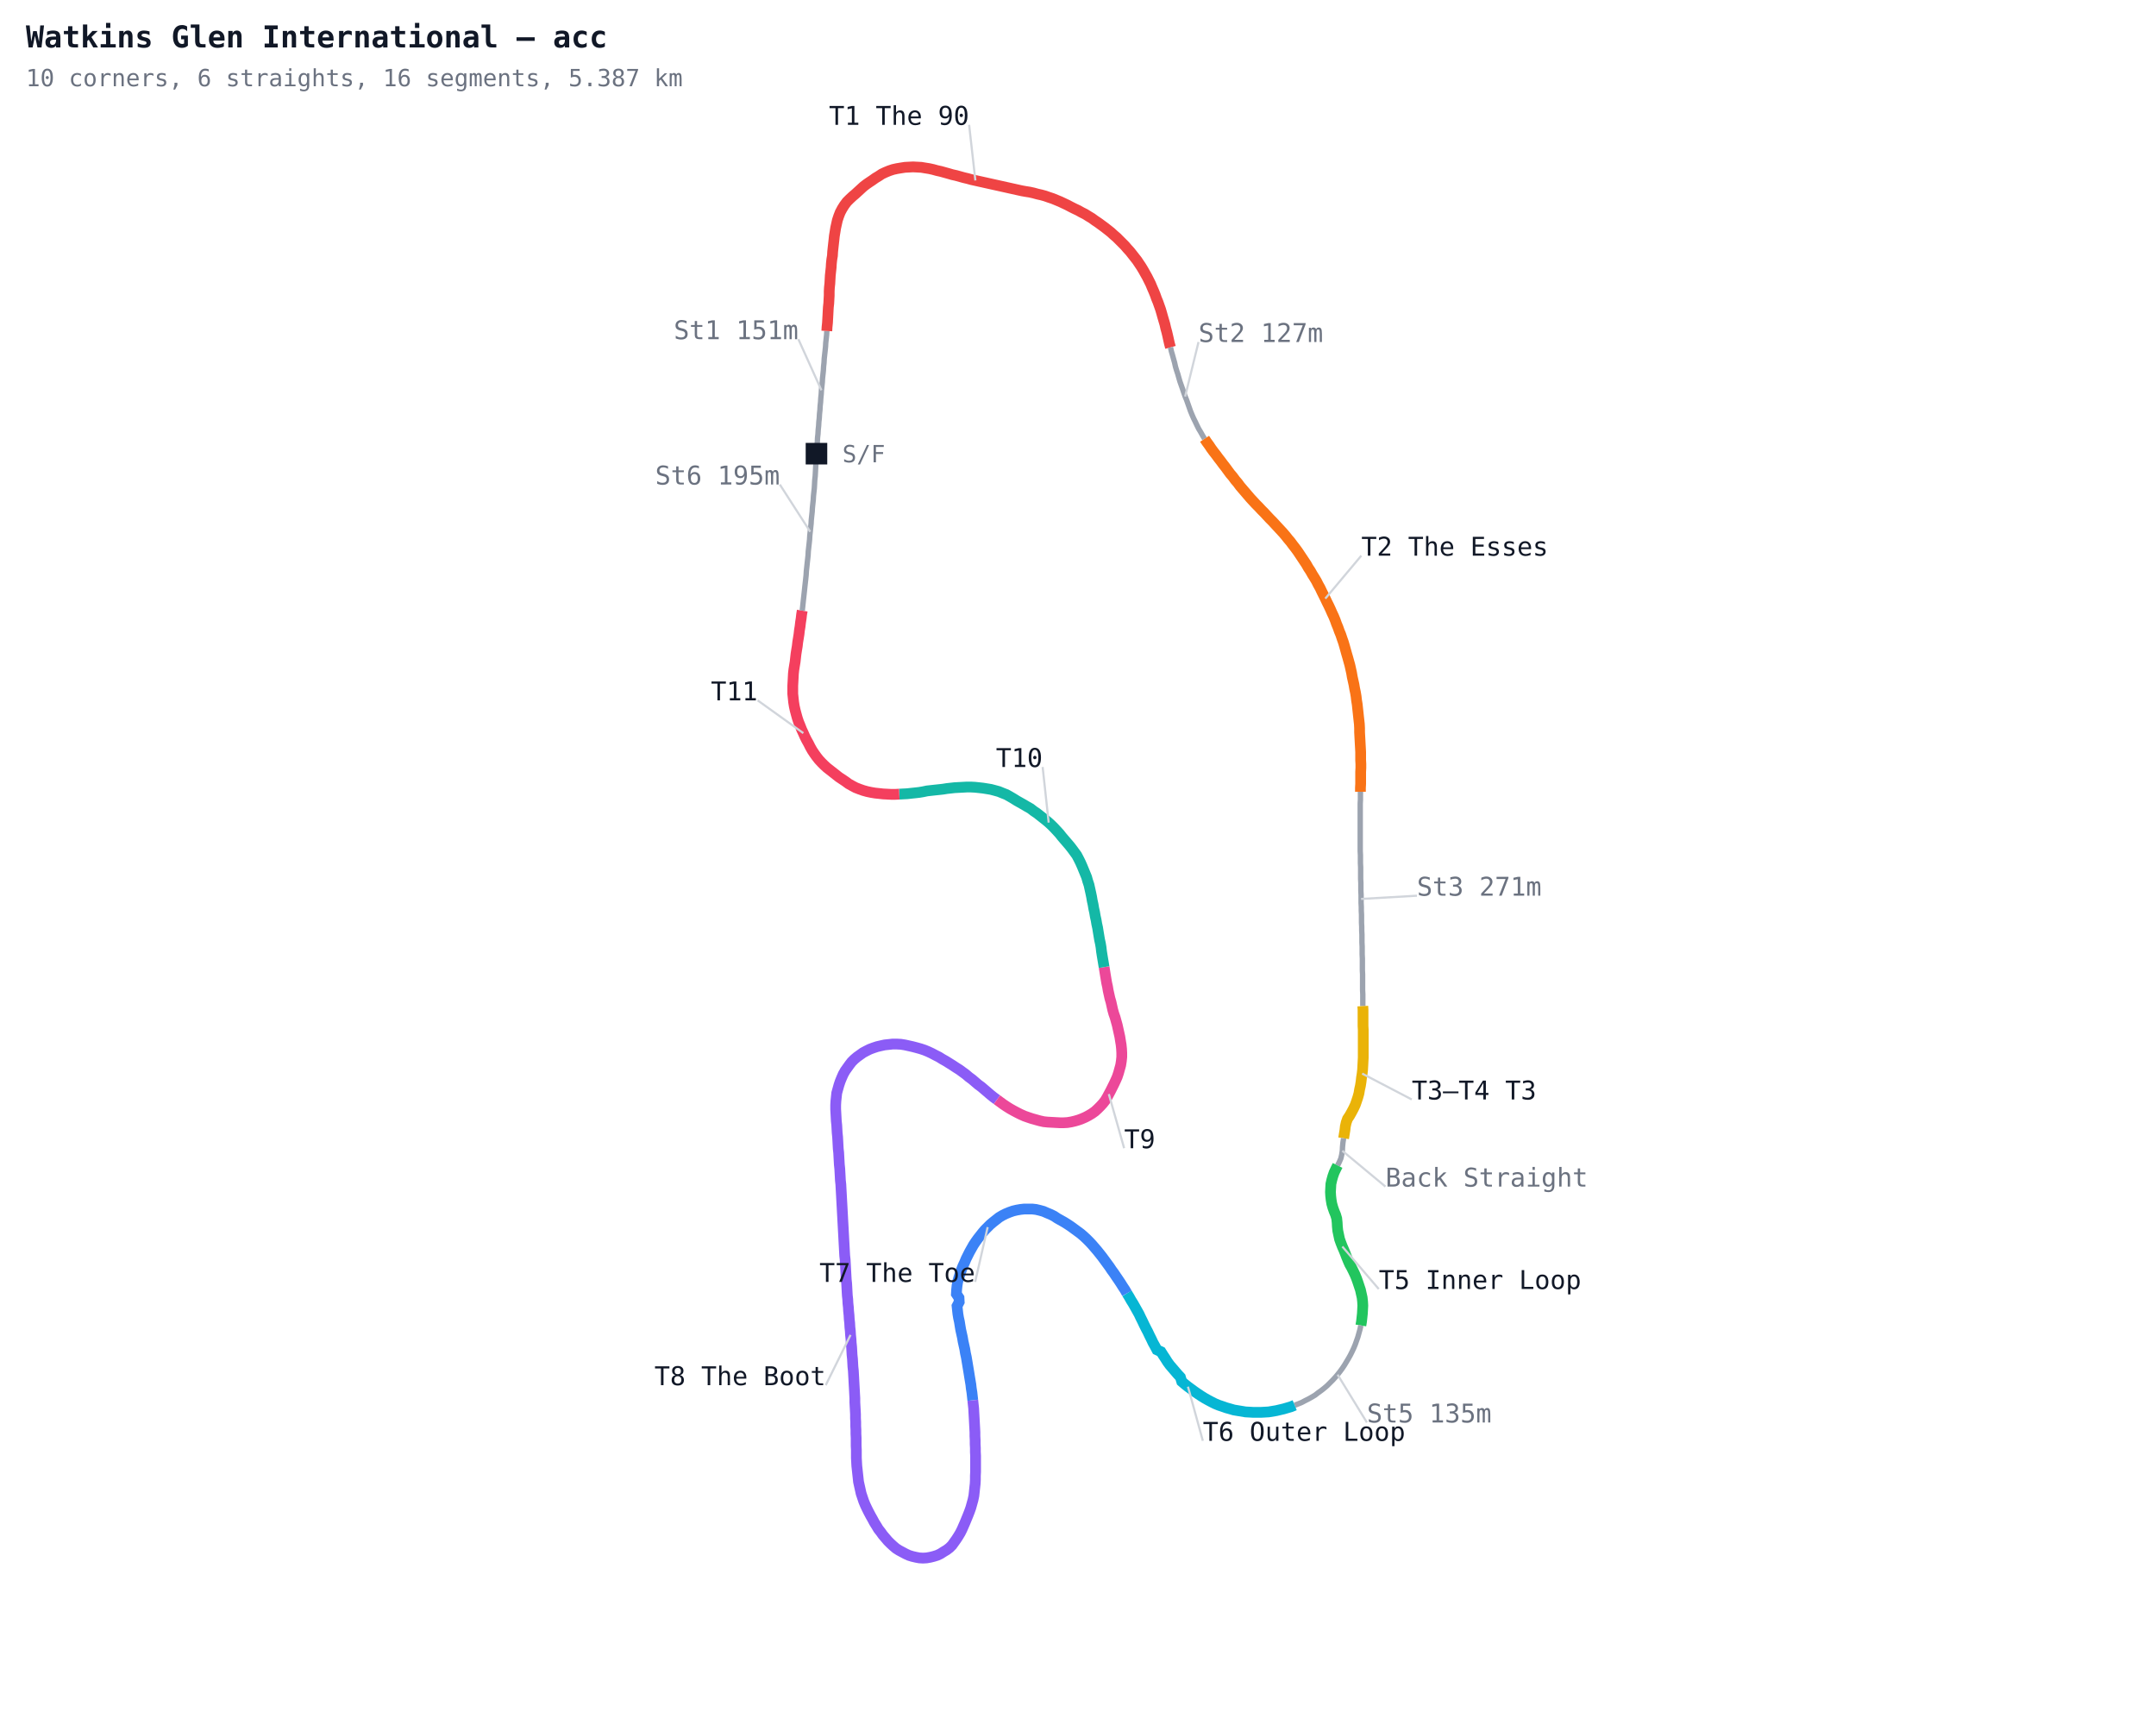
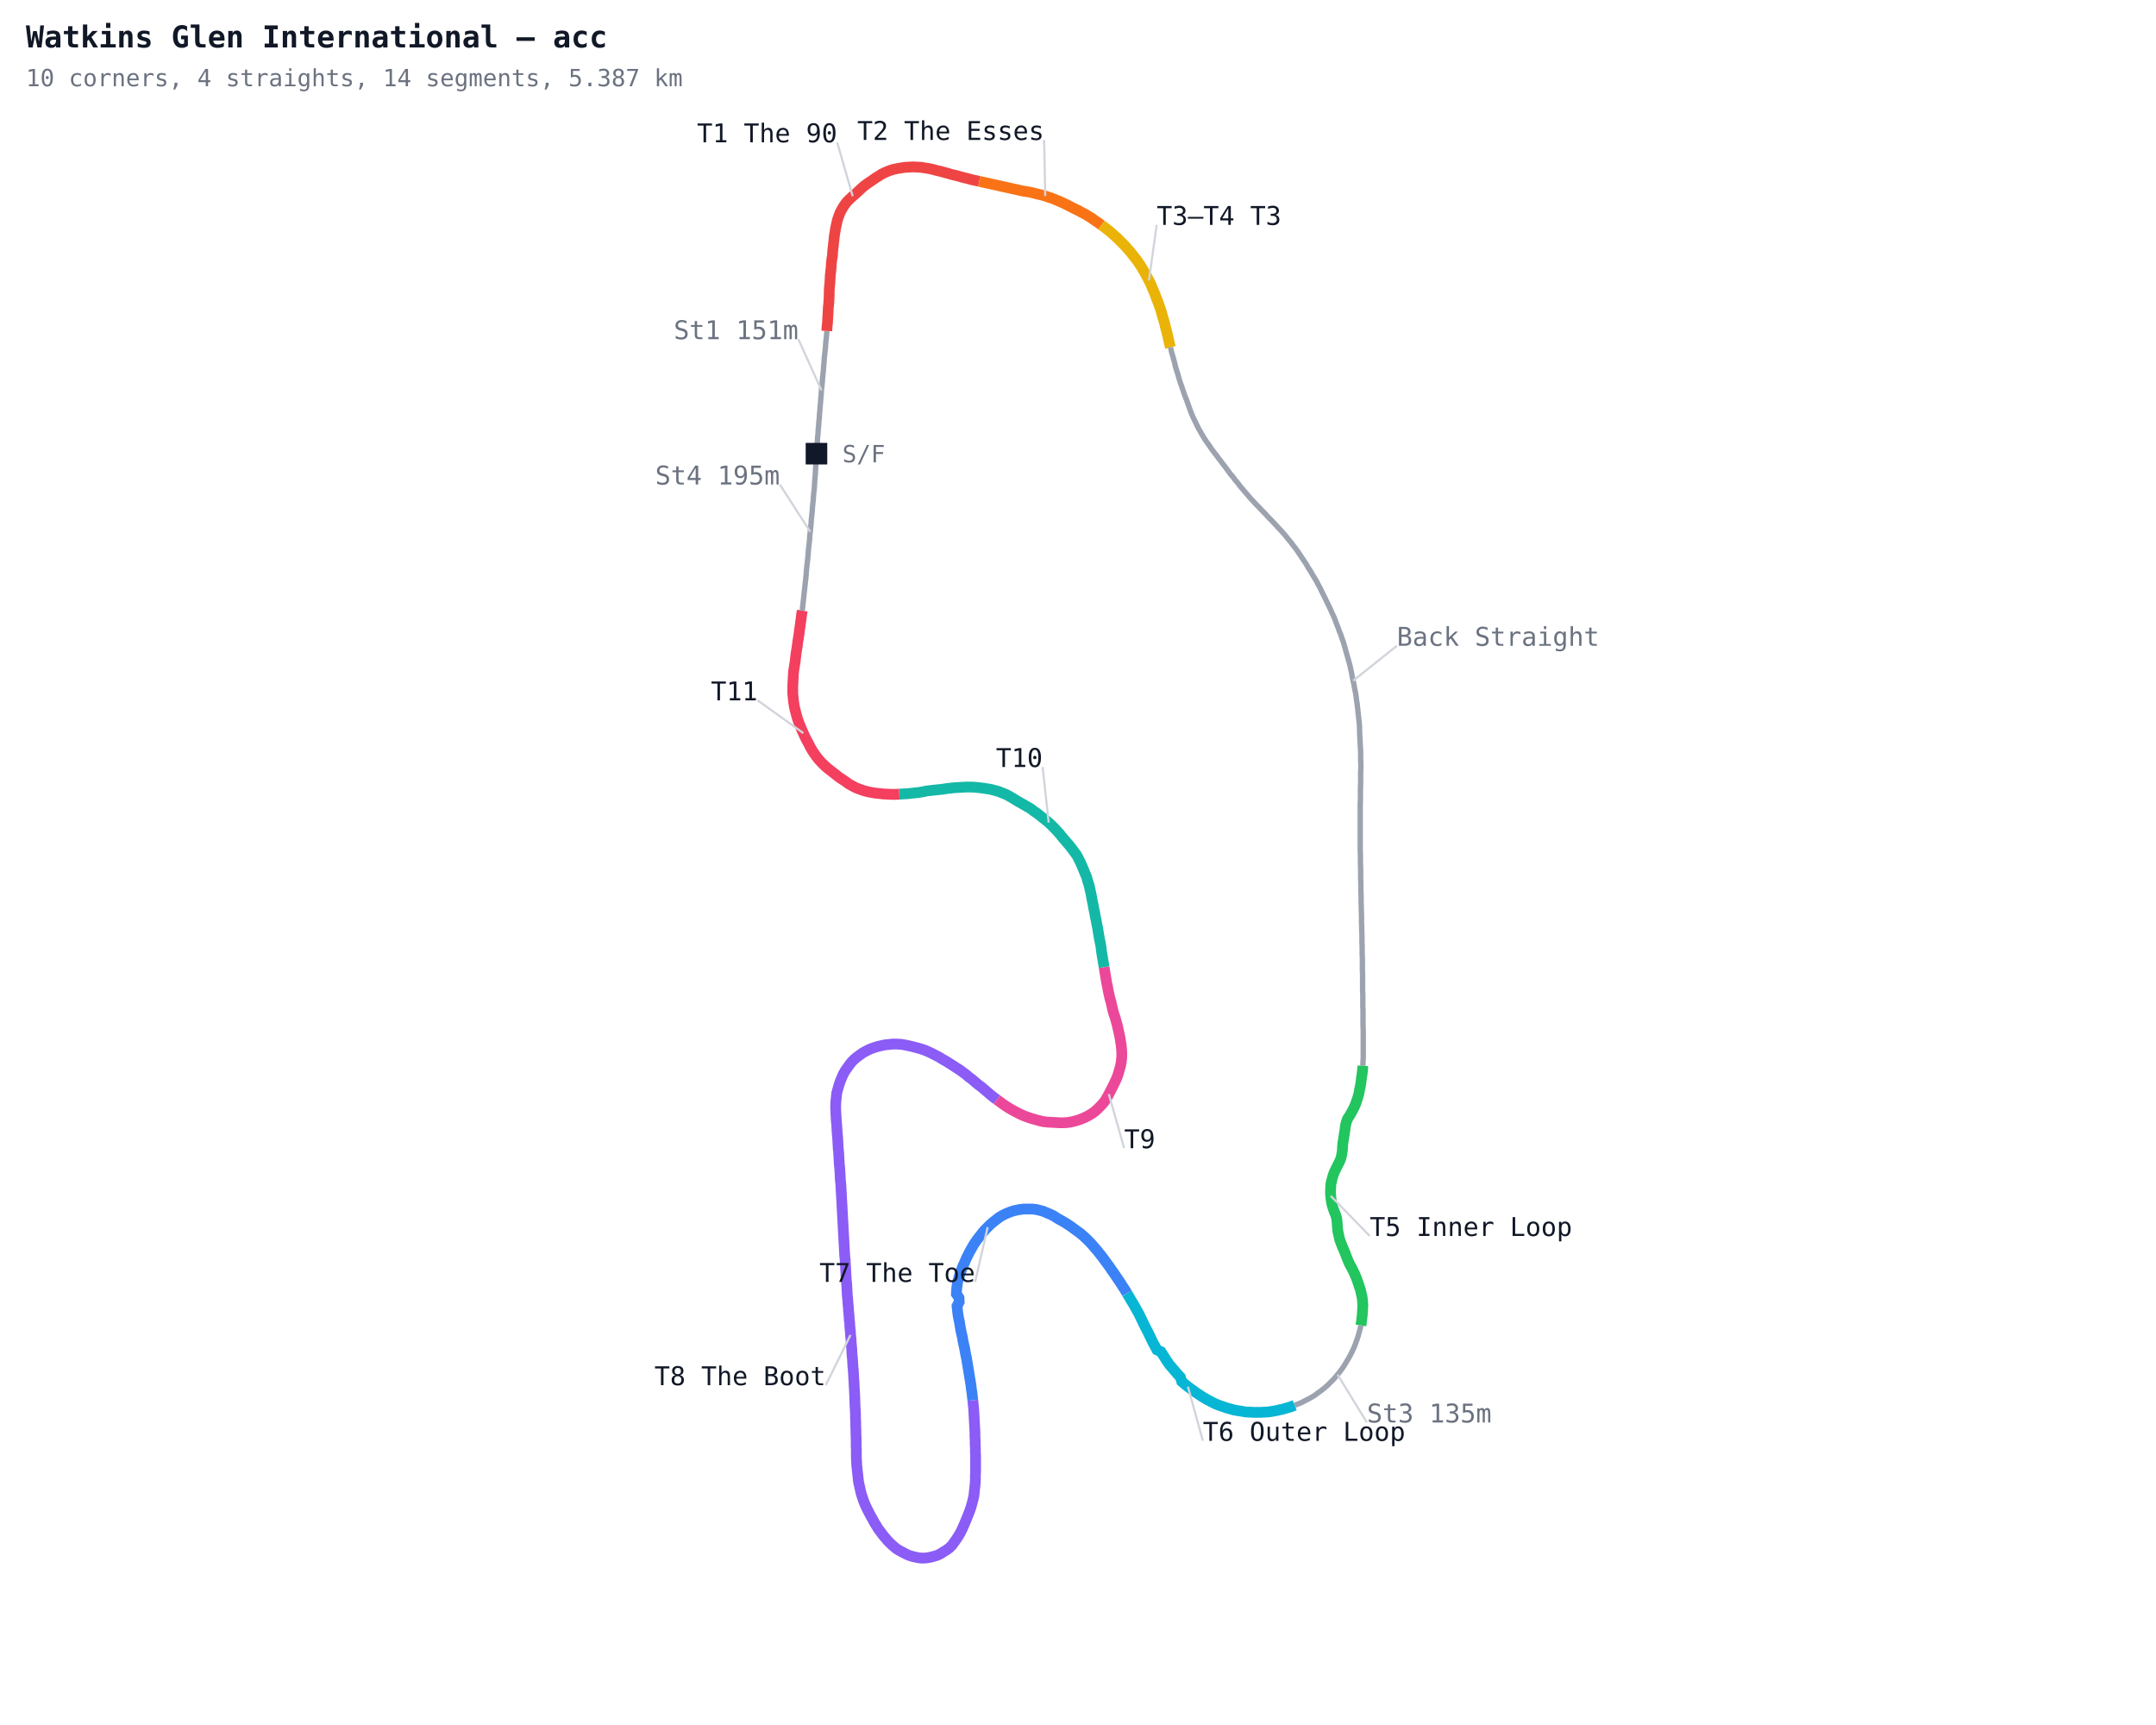
<svg xmlns="http://www.w3.org/2000/svg" width="1000" height="800" viewBox="0 0 1000 800">
  <defs>
    <style>
      .name { font-family: monospace; font-size: 12px; }
      .sector { font-family: monospace; font-size: 12px; fill: #7c3aed; font-weight: bold; }
      .title { font-family: monospace; font-size: 14px; fill: #111827; font-weight: bold; }
      .sub { font-family: monospace; font-size: 11px; fill: #6b7280; }
    </style>
  </defs>
  <rect width="1000" height="800" fill="#ffffff" />
  <polyline fill="none" stroke="#9ca3af" stroke-width="2.5" points="378.7,210.4 378.8,208.5 379.0,206.7 379.1,204.9 379.2,203.0 379.4,201.2 379.5,199.4 379.7,197.5 379.8,195.7 380.0,193.9 380.1,192.0 380.3,190.2 380.4,188.3 380.6,186.5 380.7,184.7 380.9,182.8 381.0,181.0 381.2,179.2 381.4,177.3 381.5,175.5 381.7,173.7 381.9,171.8 382.0,170.0 382.2,168.2 382.3,166.3 382.5,164.5 382.7,162.7 382.9,160.8 383.0,159.0 383.2,157.2 383.4,155.3 383.5,153.5" />
-   <polyline fill="none" stroke="#ef4444" stroke-width="5" points="383.5,153.5 383.6,151.7 383.8,149.8 383.9,148.0 384.0,146.2 384.1,144.3 384.2,142.5 384.4,140.7 384.5,138.8 384.6,137.0 384.6,135.1 384.7,133.3 384.9,131.5 385.0,129.6 385.1,127.8 385.3,125.9 385.5,124.1 385.6,122.3 385.8,120.4 386.1,118.6 386.2,116.8 386.4,114.9 386.6,113.1 386.8,111.3 387.0,109.4 387.3,107.6 387.6,105.7 388.0,103.9 388.4,102.1 389.0,100.3 389.7,98.5 390.6,96.8 391.6,95.2 392.8,93.6 394.1,92.3 395.5,91.0 396.8,89.9 398.1,88.7 399.3,87.6 400.5,86.5 401.8,85.5 403.1,84.6 404.6,83.6 406.0,82.6 407.5,81.7 409.0,80.7 410.7,79.9 412.4,79.2 414.2,78.6 416.0,78.2 417.8,77.9 419.7,77.6 421.6,77.5 423.5,77.4 425.4,77.5 427.3,77.6 429.1,77.9 431.0,78.2 432.8,78.6 434.6,79.1 436.4,79.5 438.2,80.0 440.0,80.5 441.7,81.0 443.5,81.4 445.3,81.9 447.1,82.4 448.8,82.8 450.6,83.3 452.4,83.7 454.2,84.1 456.0,84.5 457.8,84.9 459.6,85.3 461.4,85.7 463.2,86.1 465.0,86.5 466.8,86.9 468.6,87.3 470.4,87.7 472.2,88.1 474.0,88.5 475.7,88.8 477.6,89.1 479.4,89.5 481.2,90.0 483.0,90.4 484.8,90.9 486.5,91.5 488.3,92.1 490.0,92.8 491.7,93.5 493.4,94.3 495.1,95.1 496.8,96.0 498.4,96.8 500.1,97.6 501.7,98.5 503.3,99.3 504.9,100.3 506.4,101.2 507.9,102.3 509.4,103.3 510.9,104.4 512.4,105.5 513.8,106.6 515.2,107.7 516.5,108.9 517.9,110.1 519.2,111.4 520.4,112.6 521.7,113.9 522.9,115.3 524.1,116.6 525.2,118.0 526.3,119.4 527.4,120.8 528.4,122.3 529.4,123.8 530.3,125.3 531.2,126.9 532.1,128.5 532.9,130.1 533.7,131.7 534.4,133.4 535.1,135.0 535.8,136.7 536.4,138.4 537.1,140.1 537.7,141.8 538.3,143.5 538.8,145.2 539.3,147.0 539.8,148.7 540.3,150.4 540.7,152.2 541.2,154.0 541.6,155.7 542.0,157.5 542.4,159.3 542.9,161.1" />
-   <polyline fill="none" stroke="#9ca3af" stroke-width="2.5" points="542.9,161.1 543.3,162.9 543.8,164.6 544.3,166.4 544.8,168.2 545.2,170.0 545.7,171.7 546.3,173.5 546.8,175.3 547.3,177.0 547.9,178.7 548.5,180.4 549.1,182.2 549.7,183.9 550.4,185.6 551.0,187.3 551.6,189.0 552.2,190.7 552.9,192.4 553.6,194.0 554.4,195.6 555.2,197.3 556.0,198.9 556.9,200.4 557.8,202.0 558.7,203.5" />
-   <polyline fill="none" stroke="#f97316" stroke-width="5" points="558.7,203.5 559.7,205.0 560.8,206.5 561.8,208.0 562.9,209.5 564.0,210.9 565.1,212.4 566.2,213.8 567.3,215.3 568.4,216.7 569.5,218.2 570.6,219.7 571.8,221.1 572.9,222.6 574.1,224.0 575.2,225.5 576.4,226.9 577.6,228.3 578.8,229.7 580.0,231.1 581.3,232.5 582.5,233.8 583.8,235.1 585.1,236.5 586.4,237.8 587.6,239.1 588.9,240.5 590.2,241.8 591.4,243.1 592.6,244.4 593.9,245.8 595.1,247.1 596.3,248.5 597.4,249.9 598.6,251.3 599.7,252.8 600.8,254.2 601.9,255.7 602.9,257.2 603.9,258.7 604.9,260.2 605.9,261.7 606.8,263.3 607.8,264.8 608.7,266.4 609.7,268.0 610.6,269.5 611.4,271.1 612.3,272.7 613.1,274.4 613.9,276.0 614.7,277.6 615.5,279.3 616.3,280.9 617.1,282.6 617.8,284.2 618.6,285.9 619.3,287.6 619.9,289.3 620.6,291.0 621.2,292.7 621.9,294.4 622.5,296.2 623.1,297.9 623.6,299.6 624.1,301.4 624.6,303.2 625.1,304.9 625.6,306.7 626.1,308.5 626.5,310.3 626.9,312.1 627.2,313.9 627.6,315.7 628.0,317.5 628.3,319.3 628.7,321.2 629.0,323.0 629.2,324.8 629.5,326.6 629.7,328.5 629.9,330.3 630.1,332.2 630.3,334.0 630.5,335.8 630.6,337.7 630.6,339.5 630.7,341.4 630.8,343.2 630.9,345.1 631.0,346.9 631.1,348.8 631.1,350.6 631.1,352.5 631.2,354.3 631.2,356.1 631.1,358.0 631.1,359.8 631.1,361.7 631.1,363.5 631.0,365.4 631.0,367.2" />
-   <polyline fill="none" stroke="#9ca3af" stroke-width="2.5" points="631.0,367.2 631.0,369.0 631.0,370.9 630.9,372.7 630.9,374.6 630.9,376.4 630.9,378.2 630.9,380.1 630.9,381.9 630.9,383.8 630.9,385.6 630.9,387.4 630.9,389.3 630.9,391.1 630.9,393.0 630.9,394.8 631.0,396.6 631.0,398.5 631.0,400.3 631.1,402.2 631.1,404.0 631.1,405.8 631.1,407.7 631.2,409.5 631.2,411.4 631.2,413.2 631.3,415.0 631.3,416.9 631.3,418.7 631.4,420.6 631.4,422.4 631.5,424.2 631.5,426.1 631.5,427.9 631.6,429.8 631.6,431.6 631.7,433.4 631.7,435.3 631.7,437.1 631.8,439.0 631.8,440.8 631.8,442.6 631.9,444.5 631.9,446.3 631.9,448.2 631.9,450.0 632.0,451.9 632.0,453.7 632.0,455.5 632.0,457.4 632.0,459.2 632.1,461.1 632.1,462.9 632.1,464.7 632.1,466.6" />
-   <polyline fill="none" stroke="#eab308" stroke-width="5" points="632.1,466.6 632.2,468.4 632.2,470.3 632.2,472.1 632.2,473.9 632.2,475.8 632.3,477.6 632.3,479.5 632.3,481.3 632.3,483.2 632.3,485.0 632.3,486.9 632.3,488.7 632.3,490.5 632.2,492.4 632.1,494.3 632.0,496.1 631.8,497.9 631.5,499.8 631.3,501.6 631.0,503.5 630.6,505.3 630.3,507.1 629.8,508.9 629.2,510.7 628.6,512.4 627.8,514.1 626.9,515.8 626.0,517.4 625.0,518.9 624.4,520.6 624.0,522.4 623.8,524.2 623.5,526.0 623.2,527.9" />
-   <polyline fill="none" stroke="#9ca3af" stroke-width="2.5" points="623.2,527.9 622.9,529.8 622.7,531.8 622.6,533.7 622.3,535.6 621.9,537.3 621.2,538.9 620.4,540.5" />
-   <polyline fill="none" stroke="#22c55e" stroke-width="5" points="620.4,540.5 619.6,542.1 618.8,543.8 618.2,545.5 617.7,547.3 617.3,549.1 617.2,550.9 617.1,552.8 617.2,554.6 617.4,556.4 617.7,558.2 618.2,560.0 618.8,561.7 619.5,563.4 620.0,565.1 620.2,567.0 620.3,568.9 620.5,570.8 620.9,572.7 621.3,574.6 621.9,576.3 622.6,578.1 623.3,579.7 624.0,581.4 624.6,583.0 625.3,584.7 626.0,586.3 626.9,587.9 627.7,589.5 628.5,591.2 629.2,592.9 629.8,594.6 630.4,596.4 631.0,598.2 631.4,600.0 631.8,601.8 632.0,603.7 632.1,605.5 632.0,607.4 631.9,609.2 631.7,611.1 631.5,612.9 631.2,614.7" />
+   <polyline fill="none" stroke="#ef4444" stroke-width="5" points="383.5,153.5 383.6,151.7 383.8,149.8 383.9,148.0 384.0,146.2 384.1,144.3 384.2,142.5 384.4,140.7 384.5,138.8 384.6,137.0 384.6,135.1 384.7,133.3 384.9,131.5 385.0,129.6 385.1,127.8 385.3,125.9 385.5,124.1 385.6,122.3 385.8,120.4 386.1,118.6 386.2,116.8 386.4,114.9 386.6,113.1 386.8,111.3 387.0,109.4 387.3,107.6 387.6,105.7 388.0,103.9 388.4,102.1 389.0,100.3 389.7,98.5 390.6,96.8 391.6,95.2 392.8,93.6 394.1,92.3 395.5,91.0 396.8,89.9 398.1,88.7 399.3,87.6 400.5,86.5 401.8,85.5 403.1,84.6 404.6,83.6 406.0,82.6 407.5,81.7 409.0,80.7 410.7,79.9 412.4,79.2 414.2,78.6 416.0,78.2 417.8,77.9 419.7,77.6 421.6,77.5 423.5,77.4 425.4,77.5 427.3,77.6 429.1,77.9 431.0,78.2 432.8,78.6 434.6,79.1 436.4,79.5 438.2,80.0 440.0,80.5 441.7,81.0 443.5,81.4 445.3,81.9 447.1,82.4 448.8,82.8 450.6,83.3 452.4,83.7 454.2,84.1" />
+   <polyline fill="none" stroke="#f97316" stroke-width="5" points="454.2,84.1 456.0,84.5 457.8,84.9 459.6,85.3 461.4,85.7 463.2,86.1 465.0,86.5 466.8,86.9 468.6,87.3 470.4,87.7 472.2,88.1 474.0,88.5 475.7,88.8 477.6,89.1 479.4,89.5 481.2,90.0 483.0,90.4 484.8,90.9 486.5,91.5 488.3,92.1 490.0,92.8 491.7,93.5 493.4,94.3 495.1,95.1 496.8,96.0 498.4,96.8 500.1,97.6 501.7,98.5 503.3,99.3 504.9,100.3 506.4,101.2 507.9,102.3 509.4,103.3 510.9,104.4" />
+   <polyline fill="none" stroke="#eab308" stroke-width="5" points="510.9,104.4 512.4,105.5 513.8,106.6 515.2,107.7 516.5,108.9 517.9,110.1 519.2,111.4 520.4,112.6 521.7,113.9 522.9,115.3 524.1,116.6 525.2,118.0 526.3,119.4 527.4,120.8 528.4,122.3 529.4,123.8 530.3,125.3 531.2,126.9 532.1,128.5 532.9,130.1 533.7,131.7 534.4,133.4 535.1,135.0 535.8,136.7 536.4,138.4 537.1,140.1 537.7,141.8 538.3,143.5 538.8,145.2 539.3,147.0 539.8,148.7 540.3,150.4 540.7,152.2 541.2,154.0 541.6,155.7 542.0,157.5 542.4,159.3 542.9,161.1" />
+   <polyline fill="none" stroke="#9ca3af" stroke-width="2.5" points="542.9,161.1 543.3,162.9 543.8,164.6 544.3,166.4 544.8,168.2 545.2,170.0 545.7,171.7 546.3,173.5 546.8,175.3 547.3,177.0 547.9,178.7 548.5,180.4 549.1,182.2 549.7,183.9 550.4,185.6 551.0,187.3 551.6,189.0 552.2,190.7 552.9,192.4 553.6,194.0 554.4,195.6 555.2,197.3 556.0,198.9 556.9,200.4 557.8,202.0 558.7,203.5 559.7,205.0 560.8,206.5 561.8,208.0 562.9,209.5 564.0,210.9 565.1,212.4 566.2,213.8 567.3,215.3 568.4,216.7 569.5,218.2 570.6,219.7 571.8,221.1 572.9,222.6 574.1,224.0 575.2,225.5 576.4,226.9 577.6,228.3 578.8,229.7 580.0,231.1 581.3,232.5 582.5,233.8 583.8,235.1 585.1,236.5 586.4,237.8 587.6,239.1 588.9,240.5 590.2,241.8 591.4,243.1 592.6,244.4 593.9,245.8 595.1,247.1 596.3,248.5 597.4,249.9 598.6,251.3 599.7,252.8 600.8,254.2 601.9,255.7 602.9,257.2 603.9,258.7 604.9,260.2 605.9,261.7 606.8,263.3 607.8,264.8 608.7,266.4 609.7,268.0 610.6,269.5 611.4,271.1 612.3,272.7 613.1,274.4 613.9,276.0 614.7,277.6 615.5,279.3 616.3,280.9 617.1,282.6 617.8,284.2 618.6,285.9 619.3,287.6 619.9,289.3 620.6,291.0 621.2,292.7 621.9,294.4 622.5,296.2 623.1,297.9 623.6,299.6 624.1,301.4 624.6,303.2 625.1,304.9 625.6,306.7 626.1,308.5 626.5,310.3 626.9,312.1 627.2,313.9 627.6,315.7 628.0,317.5 628.3,319.3 628.7,321.2 629.0,323.0 629.2,324.8 629.5,326.6 629.7,328.5 629.9,330.3 630.1,332.2 630.3,334.0 630.5,335.8 630.6,337.7 630.6,339.5 630.7,341.4 630.8,343.2 630.9,345.1 631.0,346.9 631.1,348.8 631.1,350.6 631.1,352.5 631.2,354.3 631.2,356.1 631.1,358.0 631.1,359.8 631.1,361.7 631.1,363.5 631.0,365.4 631.0,367.2 631.0,369.0 631.0,370.9 630.9,372.7 630.9,374.6 630.9,376.4 630.9,378.2 630.9,380.1 630.9,381.9 630.9,383.8 630.9,385.6 630.9,387.4 630.9,389.3 630.9,391.1 630.9,393.0 630.9,394.8 631.0,396.6 631.0,398.5 631.0,400.3 631.1,402.2 631.1,404.0 631.1,405.8 631.1,407.7 631.2,409.5 631.2,411.4 631.2,413.2 631.3,415.0 631.3,416.9 631.3,418.7 631.4,420.6 631.4,422.4 631.5,424.2 631.5,426.1 631.5,427.9 631.6,429.8 631.6,431.6 631.7,433.4 631.7,435.3 631.7,437.1 631.8,439.0 631.8,440.8 631.8,442.6 631.9,444.5 631.9,446.3 631.9,448.2 631.9,450.0 632.0,451.9 632.0,453.7 632.0,455.5 632.0,457.4 632.0,459.2 632.1,461.1 632.1,462.9 632.1,464.7 632.1,466.6 632.2,468.4 632.2,470.3 632.2,472.1 632.2,473.9 632.2,475.8 632.3,477.6 632.3,479.5 632.3,481.3 632.3,483.2 632.3,485.0 632.3,486.9 632.3,488.7 632.3,490.5 632.2,492.4 632.1,494.3" />
+   <polyline fill="none" stroke="#22c55e" stroke-width="5" points="632.1,494.3 632.0,496.1 631.8,497.9 631.5,499.8 631.3,501.6 631.0,503.5 630.6,505.3 630.3,507.1 629.8,508.9 629.2,510.7 628.6,512.4 627.8,514.1 626.9,515.8 626.0,517.4 625.0,518.9 624.4,520.6 624.0,522.4 623.8,524.2 623.5,526.0 623.2,527.9 622.9,529.8 622.7,531.8 622.6,533.7 622.3,535.6 621.9,537.3 621.2,538.9 620.4,540.5 619.6,542.1 618.8,543.8 618.2,545.5 617.7,547.3 617.3,549.1 617.2,550.9 617.1,552.8 617.2,554.6 617.4,556.4 617.7,558.2 618.2,560.0 618.8,561.7 619.5,563.4 620.0,565.1 620.2,567.0 620.3,568.9 620.5,570.8 620.9,572.7 621.3,574.6 621.9,576.3 622.6,578.1 623.3,579.7 624.0,581.4 624.6,583.0 625.3,584.7 626.0,586.3 626.9,587.9 627.7,589.5 628.5,591.2 629.2,592.9 629.8,594.6 630.4,596.4 631.0,598.2 631.4,600.0 631.8,601.8 632.0,603.7 632.1,605.5 632.0,607.4 631.9,609.2 631.7,611.1 631.5,612.9 631.2,614.7" />
  <polyline fill="none" stroke="#9ca3af" stroke-width="2.5" points="631.2,614.7 630.8,616.5 630.3,618.3 629.8,620.1 629.2,621.8 628.6,623.5 627.9,625.2 627.1,626.9 626.3,628.5 625.4,630.1 624.5,631.6 623.6,633.1 622.6,634.6 621.5,636.1 620.4,637.5 619.3,638.8 618.1,640.1 616.8,641.4 615.6,642.6 614.2,643.8 612.8,644.9 611.4,645.9 610.0,647.0 608.5,647.9 606.9,648.8 605.3,649.6 603.8,650.4 602.1,651.1 600.5,651.7" />
  <polyline fill="none" stroke="#06b6d4" stroke-width="5" points="600.5,651.7 598.8,652.4 597.1,652.9 595.4,653.4 593.7,653.8 592.0,654.2 590.2,654.5 588.4,654.8 586.7,654.9 584.9,655.0 583.1,655.0 581.3,655.0 579.5,654.9 577.7,654.8 575.9,654.5 574.1,654.2 572.3,653.9 570.6,653.4 568.8,652.9 567.1,652.3 565.3,651.7 563.6,651.0 562.0,650.2 560.3,649.3 558.7,648.4 557.1,647.4 555.6,646.4 554.0,645.3 552.5,644.2 551.0,643.1 549.5,641.9 548.1,640.7 547.5,638.7 546.2,637.3 545.0,635.9 543.8,634.5 542.6,633.1 541.5,631.6 540.5,630.0 539.5,628.5 538.5,626.9 536.6,626.0 535.7,624.3 534.8,622.7 534.0,621.0 533.2,619.4 532.4,617.7 531.5,616.0 530.7,614.4 529.9,612.7 529.1,611.1 528.3,609.4 527.4,607.8 526.5,606.2 525.6,604.6 524.6,603.0 523.7,601.4 522.7,599.8" />
  <polyline fill="none" stroke="#3b82f6" stroke-width="5" points="522.7,599.8 521.8,598.2 520.8,596.7 519.8,595.1 518.8,593.6 517.7,592.0 516.7,590.5 515.6,589.0 514.6,587.5 513.5,586.0 512.4,584.5 511.3,583.0 510.2,581.6 509.0,580.1 507.8,578.7 506.6,577.3 505.3,575.9 504.0,574.6 502.6,573.3 501.2,572.1 499.7,571.0 498.2,569.9 496.7,568.8 495.2,567.8 493.6,566.8 492.0,565.9 490.4,565.0 488.9,564.0 487.3,563.2 485.6,562.5 484.0,561.8 482.2,561.3 480.5,560.9 478.7,560.7 476.9,560.7 475.1,560.7 473.3,560.9 471.6,561.2 469.9,561.6 468.2,562.2 466.5,562.9 464.9,563.7 463.4,564.6 462.0,565.7 460.6,566.8 459.3,567.9 458.1,569.1 456.8,570.4 455.7,571.7 454.6,573.1 453.5,574.5 452.5,575.9 451.5,577.4 450.6,579.0 449.7,580.6 448.9,582.2 448.1,583.8 447.4,585.5 446.6,587.2 445.9,589.0 445.3,590.8 444.7,592.6 444.2,594.4 443.9,596.3 443.7,598.2 443.6,600.1 444.8,601.9 444.9,603.8 443.9,605.7 444.1,607.6 444.3,609.4 444.6,611.2 445.0,613.0 445.3,614.9 445.6,616.7 446.0,618.5 446.4,620.3 446.7,622.1 447.1,623.9 447.5,625.7 447.8,627.6 448.2,629.4 448.5,631.2 448.8,633.0 449.1,634.8 449.4,636.6 449.7,638.5 450.0,640.3 450.3,642.1 450.5,643.9 450.8,645.8 451.0,647.6 451.2,649.4" />
  <polyline fill="none" stroke="#8b5cf6" stroke-width="5" points="451.2,649.4 451.4,651.3 451.6,653.1 451.7,655.0 451.8,656.8 451.9,658.6 452.0,660.5 452.1,662.3 452.2,664.2 452.2,666.0 452.3,667.9 452.3,669.7 452.4,671.5 452.4,673.4 452.5,675.2 452.5,677.1 452.5,678.9 452.5,680.8 452.5,682.6 452.4,684.4 452.4,686.3 452.3,688.2 452.1,690.0 451.9,691.9 451.7,693.7 451.3,695.6 450.8,697.4 450.3,699.2 449.7,700.9 449.0,702.7 448.3,704.4 447.6,706.1 446.9,707.7 446.2,709.3 445.4,710.9 444.5,712.4 443.6,713.8 442.6,715.2 441.6,716.6 440.4,717.8 439.1,718.8 437.6,719.7 436.2,720.6 434.7,721.3 433.1,721.8 431.5,722.2 429.8,722.5 428.1,722.6 426.4,722.5 424.8,722.2 423.1,721.8 421.5,721.3 420.0,720.6 418.5,719.8 417.0,719.0 415.6,718.1 414.3,717.0 413.0,715.8 411.8,714.6 410.7,713.3 409.5,711.9 408.5,710.5 407.4,709.1 406.5,707.6 405.5,706.0 404.7,704.5 403.8,702.9 402.9,701.2 402.1,699.6 401.3,697.9 400.6,696.2 400.0,694.4 399.4,692.6 399.0,690.8 398.6,689.0 398.2,687.2 398.0,685.3 397.8,683.5 397.6,681.6 397.4,679.8 397.3,677.9 397.2,676.1 397.2,674.2 397.2,672.4 397.1,670.6 397.1,668.7 397.1,666.9 397.0,665.0 397.0,663.2 396.9,661.4 396.9,659.5 396.8,657.7 396.8,655.9 396.7,654.0 396.6,652.2 396.5,650.4 396.5,648.5 396.4,646.7 396.3,644.8 396.2,643.0 396.1,641.2 396.0,639.3 395.9,637.5 395.8,635.7 395.6,633.8 395.5,632.0 395.4,630.2 395.2,628.3 395.1,626.5 395.0,624.7 394.8,622.8 394.7,621.0 394.5,619.1 394.4,617.3 394.2,615.5 394.1,613.6 393.9,611.8 393.8,610.0 393.6,608.1 393.5,606.3 393.3,604.5 393.2,602.6 393.0,600.8 392.9,599.0 392.8,597.1 392.7,595.3 392.5,593.4 392.4,591.6 392.3,589.8 392.2,587.9 392.1,586.1 392.0,584.2 391.8,582.4 391.7,580.6 391.6,578.7 391.5,576.9 391.4,575.1 391.3,573.2 391.2,571.4 391.1,569.5 391.0,567.7 390.9,565.9 390.8,564.0 390.7,562.2 390.6,560.3 390.5,558.5 390.4,556.7 390.3,554.8 390.2,553.0 390.1,551.2 390.0,549.3 389.8,547.5 389.7,545.6 389.6,543.8 389.5,542.0 389.3,540.1 389.2,538.3 389.1,536.5 389.0,534.6 388.8,532.8 388.7,531.0 388.6,529.1 388.5,527.3 388.3,525.4 388.2,523.6 388.1,521.8 387.9,519.9 387.8,518.1 387.7,516.2 387.6,514.4 387.6,512.5 387.7,510.7 387.9,508.8 388.1,506.9 388.6,505.1 389.1,503.3 389.7,501.5 390.4,499.8 391.1,498.2 392.0,496.6 393.0,495.2 394.0,493.8 395.0,492.5 396.2,491.3 397.5,490.2 398.9,489.2 400.3,488.2 401.8,487.4 403.4,486.6 405.0,486.0 406.8,485.4 408.5,485.0 410.3,484.6 412.2,484.4 414.0,484.2 415.9,484.2 417.8,484.3 419.7,484.6 421.5,485.0 423.3,485.4 425.2,485.9 427.0,486.4 428.8,487.0 430.5,487.7 432.2,488.5 433.9,489.4 435.5,490.2 437.1,491.2 438.7,492.1 440.3,493.1 441.9,494.1 443.4,495.1 445.0,496.1 446.5,497.2 448.0,498.3 449.4,499.5 450.9,500.6 452.3,501.8 453.7,503.0 455.2,504.1 456.6,505.3 458.0,506.5 459.4,507.7 460.9,508.9 462.4,510.0" />
  <polyline fill="none" stroke="#ec4899" stroke-width="5" points="462.4,510.0 463.9,511.1 465.4,512.2 466.9,513.2 468.5,514.2 470.1,515.1 471.8,516.0 473.4,516.8 475.2,517.6 476.9,518.2 478.7,518.8 480.5,519.3 482.3,519.8 484.1,520.2 486.0,520.4 487.9,520.5 489.7,520.6 491.6,520.7 493.4,520.7 495.1,520.6 496.9,520.3 498.6,519.9 500.3,519.4 501.9,518.8 503.5,518.1 505.0,517.3 506.5,516.4 507.9,515.4 509.2,514.2 510.4,513.0 511.5,511.8 512.6,510.4 513.5,508.9 514.3,507.4 515.1,505.9 515.9,504.3 516.7,502.7 517.5,501.0 518.2,499.4 518.8,497.6 519.3,495.8 519.8,494.0 520.1,492.1 520.3,490.2 520.3,488.3 520.2,486.4 520.0,484.5 519.7,482.7 519.4,480.8 519.0,479.0 518.6,477.2 518.2,475.4 517.7,473.6 517.2,471.8 516.6,470.1 516.1,468.3 515.7,466.5 515.3,464.7 514.8,463.0 514.4,461.2 514.0,459.4 513.7,457.6 513.3,455.8 513.0,454.0 512.7,452.2 512.4,450.3 512.1,448.5" />
  <polyline fill="none" stroke="#14b8a6" stroke-width="5" points="512.1,448.5 511.8,446.7 511.5,444.9 511.2,443.1 510.9,441.2 510.7,439.4 510.4,437.6 510.0,435.8 509.7,434.0 509.4,432.2 509.1,430.3 508.7,428.5 508.4,426.7 508.0,424.9 507.7,423.1 507.3,421.3 507.0,419.5 506.6,417.7 506.3,415.9 505.9,414.0 505.5,412.2 505.1,410.4 504.5,408.6 504.0,406.8 503.3,405.1 502.6,403.4 501.9,401.7 501.1,399.9 500.3,398.3 499.4,396.6 498.3,395.1 497.2,393.6 496.1,392.2 494.9,390.8 493.7,389.4 492.5,388.0 491.4,386.6 490.2,385.3 489.0,384.0 487.7,382.7 486.4,381.5 485.1,380.4 483.7,379.3 482.3,378.2 480.9,377.1 479.4,376.1 478.0,375.0 476.4,374.1 474.9,373.2 473.3,372.3 471.7,371.4 470.1,370.4 468.4,369.4 466.8,368.5 465.0,367.8 463.3,367.1 461.5,366.6 459.6,366.1 457.8,365.8 455.9,365.5 454.1,365.3 452.2,365.1 450.3,365.0 448.4,365.0 446.6,365.1 444.7,365.2 442.8,365.3 441.0,365.5 439.2,365.7 437.3,366.0 435.5,366.2 433.6,366.4 431.8,366.6 430.0,366.8 428.1,367.2 426.3,367.5 424.5,367.7 422.6,367.9 420.8,368.1 418.9,368.2 417.1,368.3" />
  <polyline fill="none" stroke="#f43f5e" stroke-width="5" points="417.1,368.3 415.2,368.4 413.4,368.4 411.5,368.3 409.6,368.2 407.8,368.0 405.9,367.8 404.1,367.5 402.2,367.1 400.4,366.6 398.7,366.0 396.9,365.3 395.2,364.4 393.6,363.5 392.1,362.4 390.6,361.4 389.1,360.4 387.7,359.3 386.3,358.2 384.9,357.1 383.5,356.0 382.2,354.8 381.0,353.6 379.8,352.3 378.7,350.9 377.7,349.5 376.7,348.0 375.8,346.4 375.0,344.8 374.1,343.2 373.3,341.6 372.6,340.0 371.8,338.3 371.1,336.5 370.4,334.8 369.8,333.0 369.3,331.2 368.8,329.3 368.4,327.5 368.1,325.6 367.9,323.7 367.7,321.8 367.7,319.9 367.7,318.0 367.8,316.2 367.9,314.3 368.0,312.4 368.2,310.6 368.5,308.7 368.8,306.9 369.0,305.1 369.2,303.3 369.5,301.4 369.8,299.6 370.0,297.8 370.3,296.0 370.6,294.1 370.8,292.3 371.1,290.5 371.3,288.7 371.6,286.8 371.8,285.0 372.1,283.2" />
  <polyline fill="none" stroke="#9ca3af" stroke-width="2.5" points="372.1,283.2 372.3,281.4 372.5,279.5 372.7,277.7 372.9,275.9 373.1,274.1 373.3,272.2 373.5,270.4 373.7,268.6 373.9,266.7 374.0,264.9 374.2,263.1 374.4,261.2 374.6,259.4 374.8,257.6 374.9,255.7 375.1,253.9 375.3,252.1 375.5,250.2 375.6,248.4 375.8,246.6 376.0,244.7 376.2,242.9 376.3,241.1 376.5,239.2 376.7,237.4 376.8,235.6 377.0,233.7 377.2,231.9 377.3,230.1 377.5,228.2 377.7,226.4 377.8,224.6 377.9,222.7 378.1,220.9 378.2,219.1 378.3,217.2 378.4,215.4 378.5,213.6 378.6,211.7" />
  <line x1="381.0" y1="181.0" x2="370.3" y2="157.3" stroke="#d1d5db" stroke-width="1" />
  <text x="370.3" y="157.3" text-anchor="end" class="name" fill="#6b7280">St1 151m</text>
-   <line x1="452.4" y1="83.7" x2="449.5" y2="57.9" stroke="#d1d5db" stroke-width="1" />
-   <text x="449.5" y="57.9" text-anchor="end" class="name" fill="#111827">T1 The 90</text>
-   <line x1="549.7" y1="183.9" x2="555.9" y2="158.6" stroke="#d1d5db" stroke-width="1" />
-   <text x="555.9" y="158.6" text-anchor="start" class="name" fill="#6b7280">St2 127m</text>
-   <line x1="614.7" y1="277.6" x2="631.4" y2="257.7" stroke="#d1d5db" stroke-width="1" />
-   <text x="631.4" y="257.7" text-anchor="start" class="name" fill="#111827">T2 The Esses</text>
-   <line x1="631.3" y1="416.9" x2="657.2" y2="415.4" stroke="#d1d5db" stroke-width="1" />
-   <text x="657.2" y="415.4" text-anchor="start" class="name" fill="#6b7280">St3 271m</text>
-   <line x1="631.8" y1="497.9" x2="654.8" y2="509.9" stroke="#d1d5db" stroke-width="1" />
-   <text x="654.8" y="509.9" text-anchor="start" class="name" fill="#111827">T3–T4 T3</text>
-   <line x1="622.6" y1="533.7" x2="642.6" y2="550.3" stroke="#d1d5db" stroke-width="1" />
-   <text x="642.6" y="550.3" text-anchor="start" class="name" fill="#6b7280">Back Straight</text>
-   <line x1="622.6" y1="578.1" x2="639.5" y2="597.8" stroke="#d1d5db" stroke-width="1" />
-   <text x="639.5" y="597.8" text-anchor="start" class="name" fill="#111827">T5 Inner Loop</text>
+   <line x1="395.5" y1="91.0" x2="388.3" y2="66.0" stroke="#d1d5db" stroke-width="1" />
+   <text x="388.3" y="66.0" text-anchor="end" class="name" fill="#111827">T1 The 90</text>
+   <line x1="484.8" y1="90.9" x2="484.3" y2="64.9" stroke="#d1d5db" stroke-width="1" />
+   <text x="484.3" y="64.9" text-anchor="end" class="name" fill="#111827">T2 The Esses</text>
+   <line x1="532.9" y1="130.1" x2="536.5" y2="104.3" stroke="#d1d5db" stroke-width="1" />
+   <text x="536.5" y="104.3" text-anchor="start" class="name" fill="#111827">T3–T4 T3</text>
+   <line x1="627.6" y1="315.7" x2="647.9" y2="299.5" stroke="#d1d5db" stroke-width="1" />
+   <text x="647.9" y="299.5" text-anchor="start" class="name" fill="#6b7280">Back Straight</text>
+   <line x1="617.2" y1="554.6" x2="635.3" y2="573.2" stroke="#d1d5db" stroke-width="1" />
+   <text x="635.3" y="573.2" text-anchor="start" class="name" fill="#111827">T5 Inner Loop</text>
  <line x1="620.4" y1="637.5" x2="634.0" y2="659.7" stroke="#d1d5db" stroke-width="1" />
-   <text x="634.0" y="659.7" text-anchor="start" class="name" fill="#6b7280">St5 135m</text>
+   <text x="634.0" y="659.7" text-anchor="start" class="name" fill="#6b7280">St3 135m</text>
  <line x1="551.0" y1="643.1" x2="557.9" y2="668.2" stroke="#d1d5db" stroke-width="1" />
  <text x="557.9" y="668.2" text-anchor="start" class="name" fill="#111827">T6 Outer Loop</text>
  <line x1="458.1" y1="569.1" x2="452.3" y2="594.5" stroke="#d1d5db" stroke-width="1" />
  <text x="452.3" y="594.5" text-anchor="end" class="name" fill="#111827">T7 The Toe</text>
  <line x1="394.5" y1="619.1" x2="383.0" y2="642.4" stroke="#d1d5db" stroke-width="1" />
  <text x="383.0" y="642.4" text-anchor="end" class="name" fill="#111827">T8 The Boot</text>
  <line x1="514.3" y1="507.4" x2="521.4" y2="532.5" stroke="#d1d5db" stroke-width="1" />
  <text x="521.4" y="532.5" text-anchor="start" class="name" fill="#111827">T9</text>
  <line x1="486.4" y1="381.5" x2="483.6" y2="355.7" stroke="#d1d5db" stroke-width="1" />
  <text x="483.6" y="355.7" text-anchor="end" class="name" fill="#111827">T10</text>
  <line x1="372.6" y1="340.0" x2="351.4" y2="324.8" stroke="#d1d5db" stroke-width="1" />
  <text x="351.4" y="324.8" text-anchor="end" class="name" fill="#111827">T11</text>
  <line x1="375.8" y1="246.6" x2="361.7" y2="224.7" stroke="#d1d5db" stroke-width="1" />
-   <text x="361.7" y="224.7" text-anchor="end" class="name" fill="#6b7280">St6 195m</text>
+   <text x="361.7" y="224.7" text-anchor="end" class="name" fill="#6b7280">St4 195m</text>
  <rect x="373.7" y="205.4" width="10" height="10" fill="#111827" />
  <text x="390.7" y="214.4" class="sub">S/F</text>
  <text class="title" x="12" y="22">Watkins Glen International — acc</text>
-   <text class="sub" x="12" y="40">10 corners, 6 straights, 16 segments, 5.387 km</text>
+   <text class="sub" x="12" y="40">10 corners, 4 straights, 14 segments, 5.387 km</text>
</svg>
